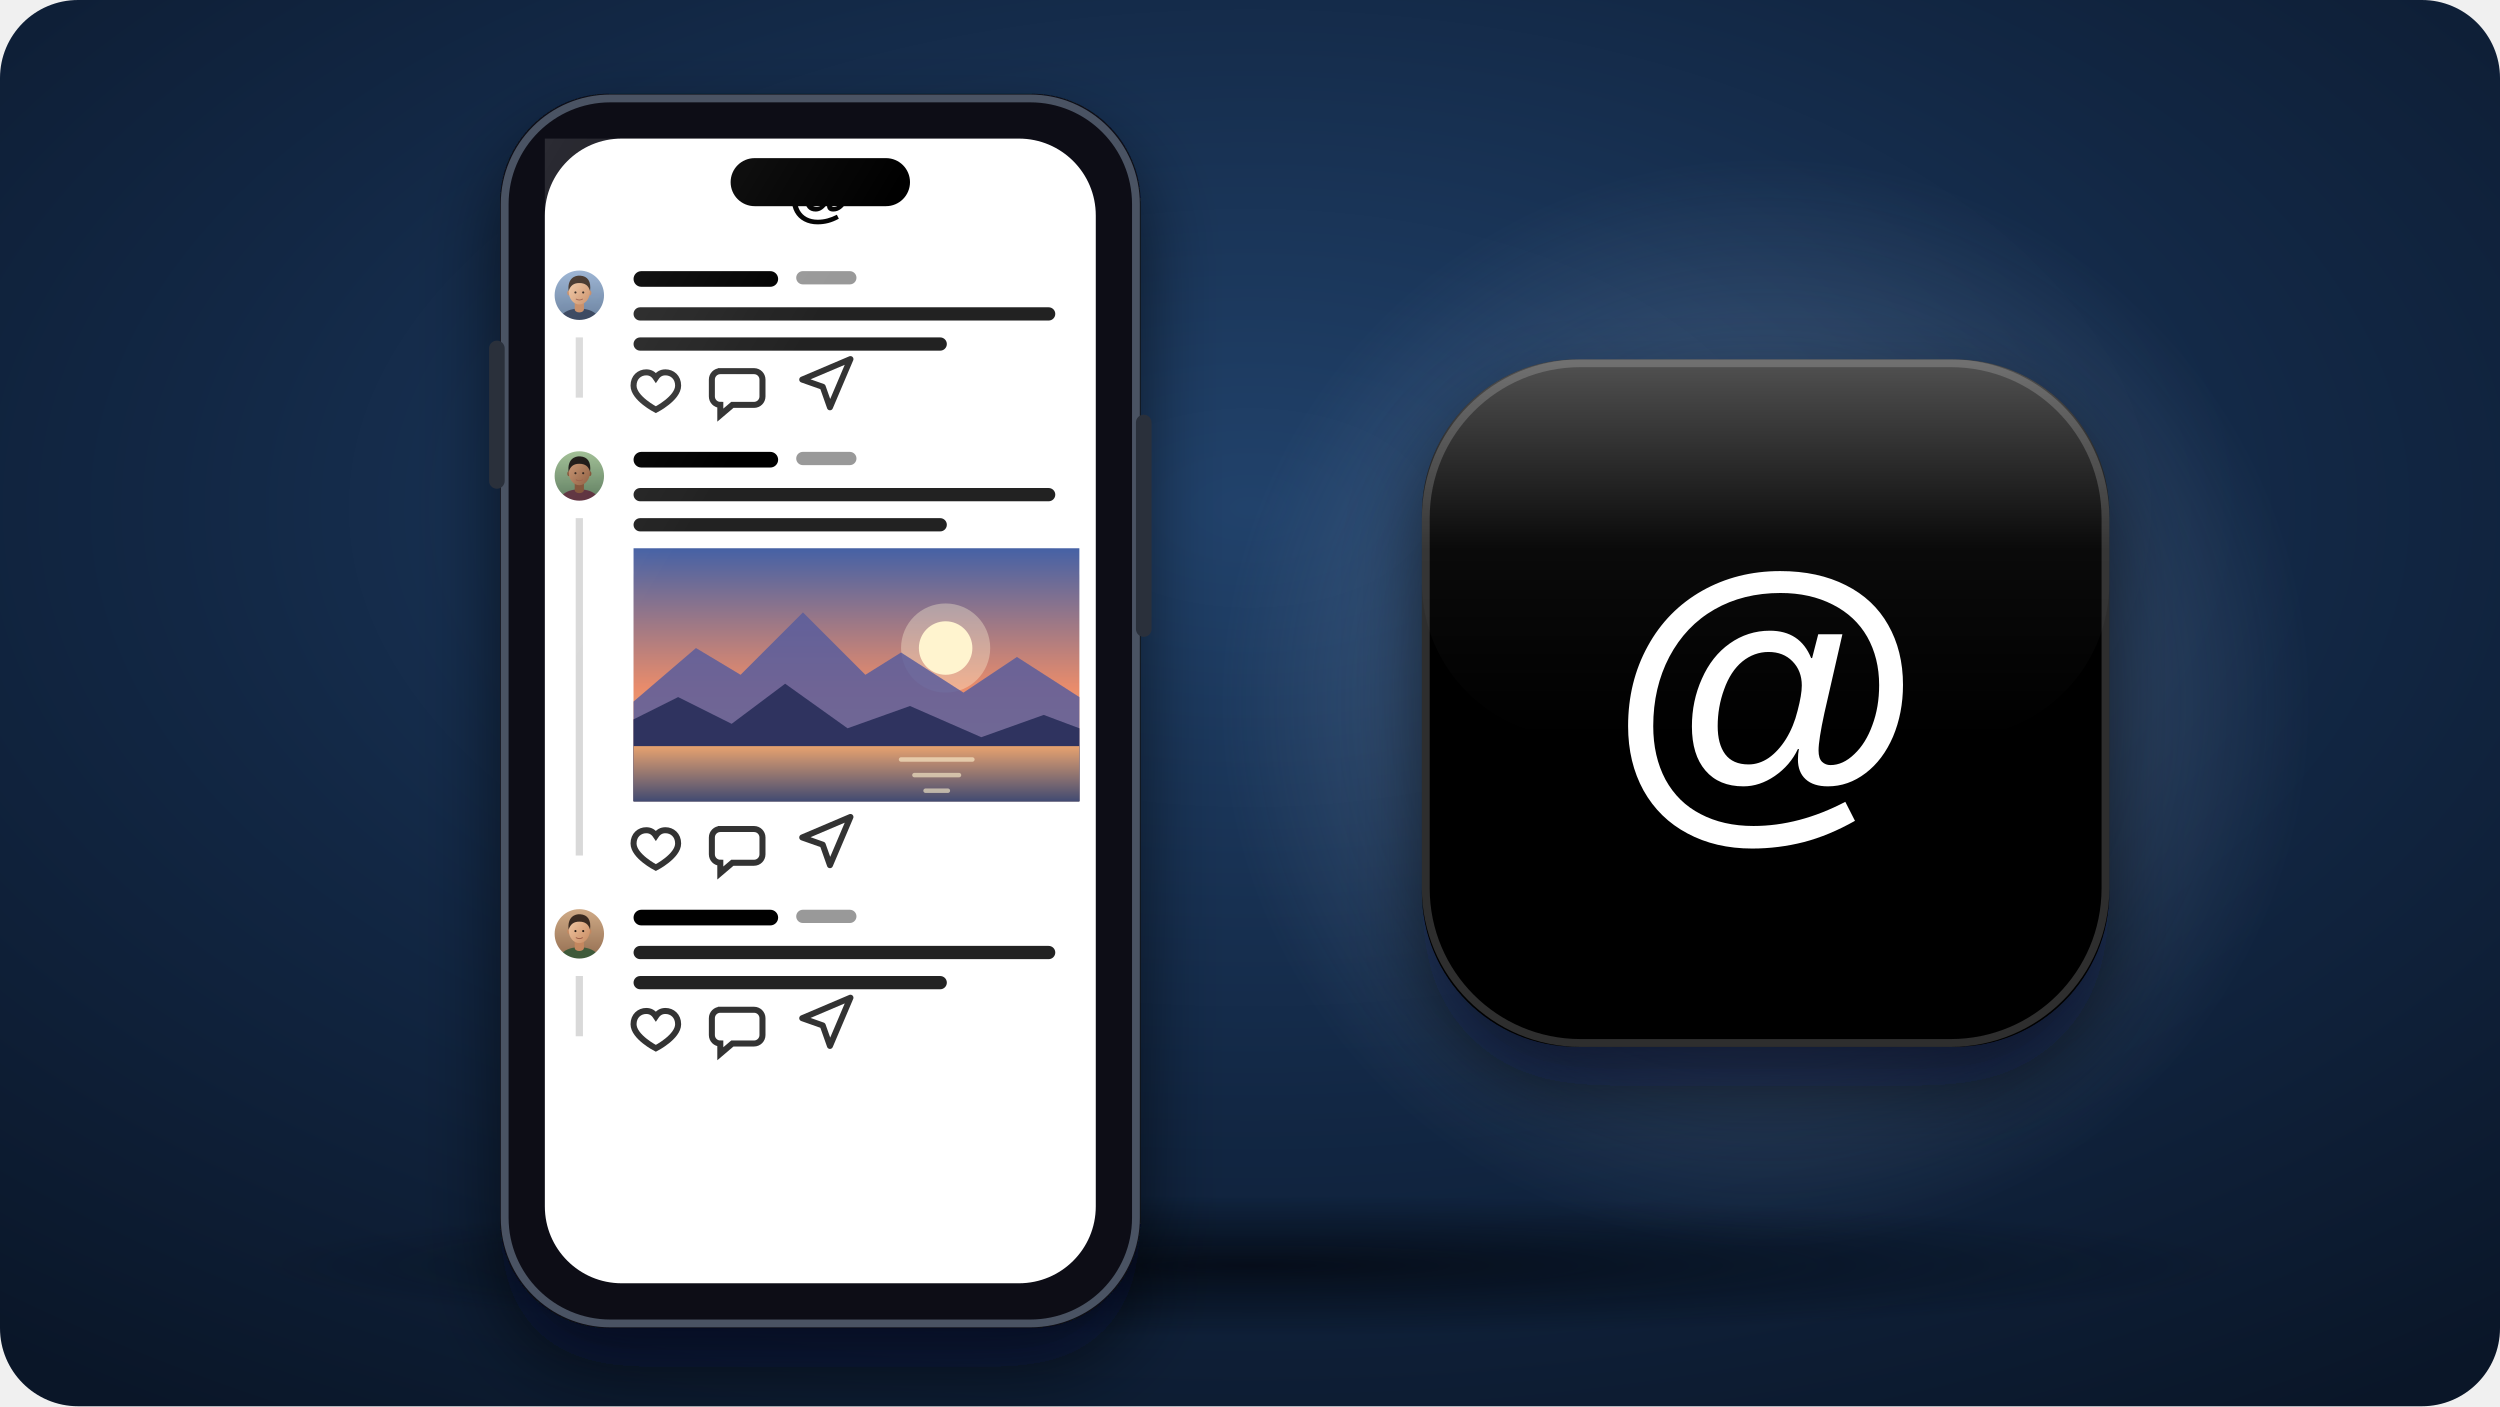
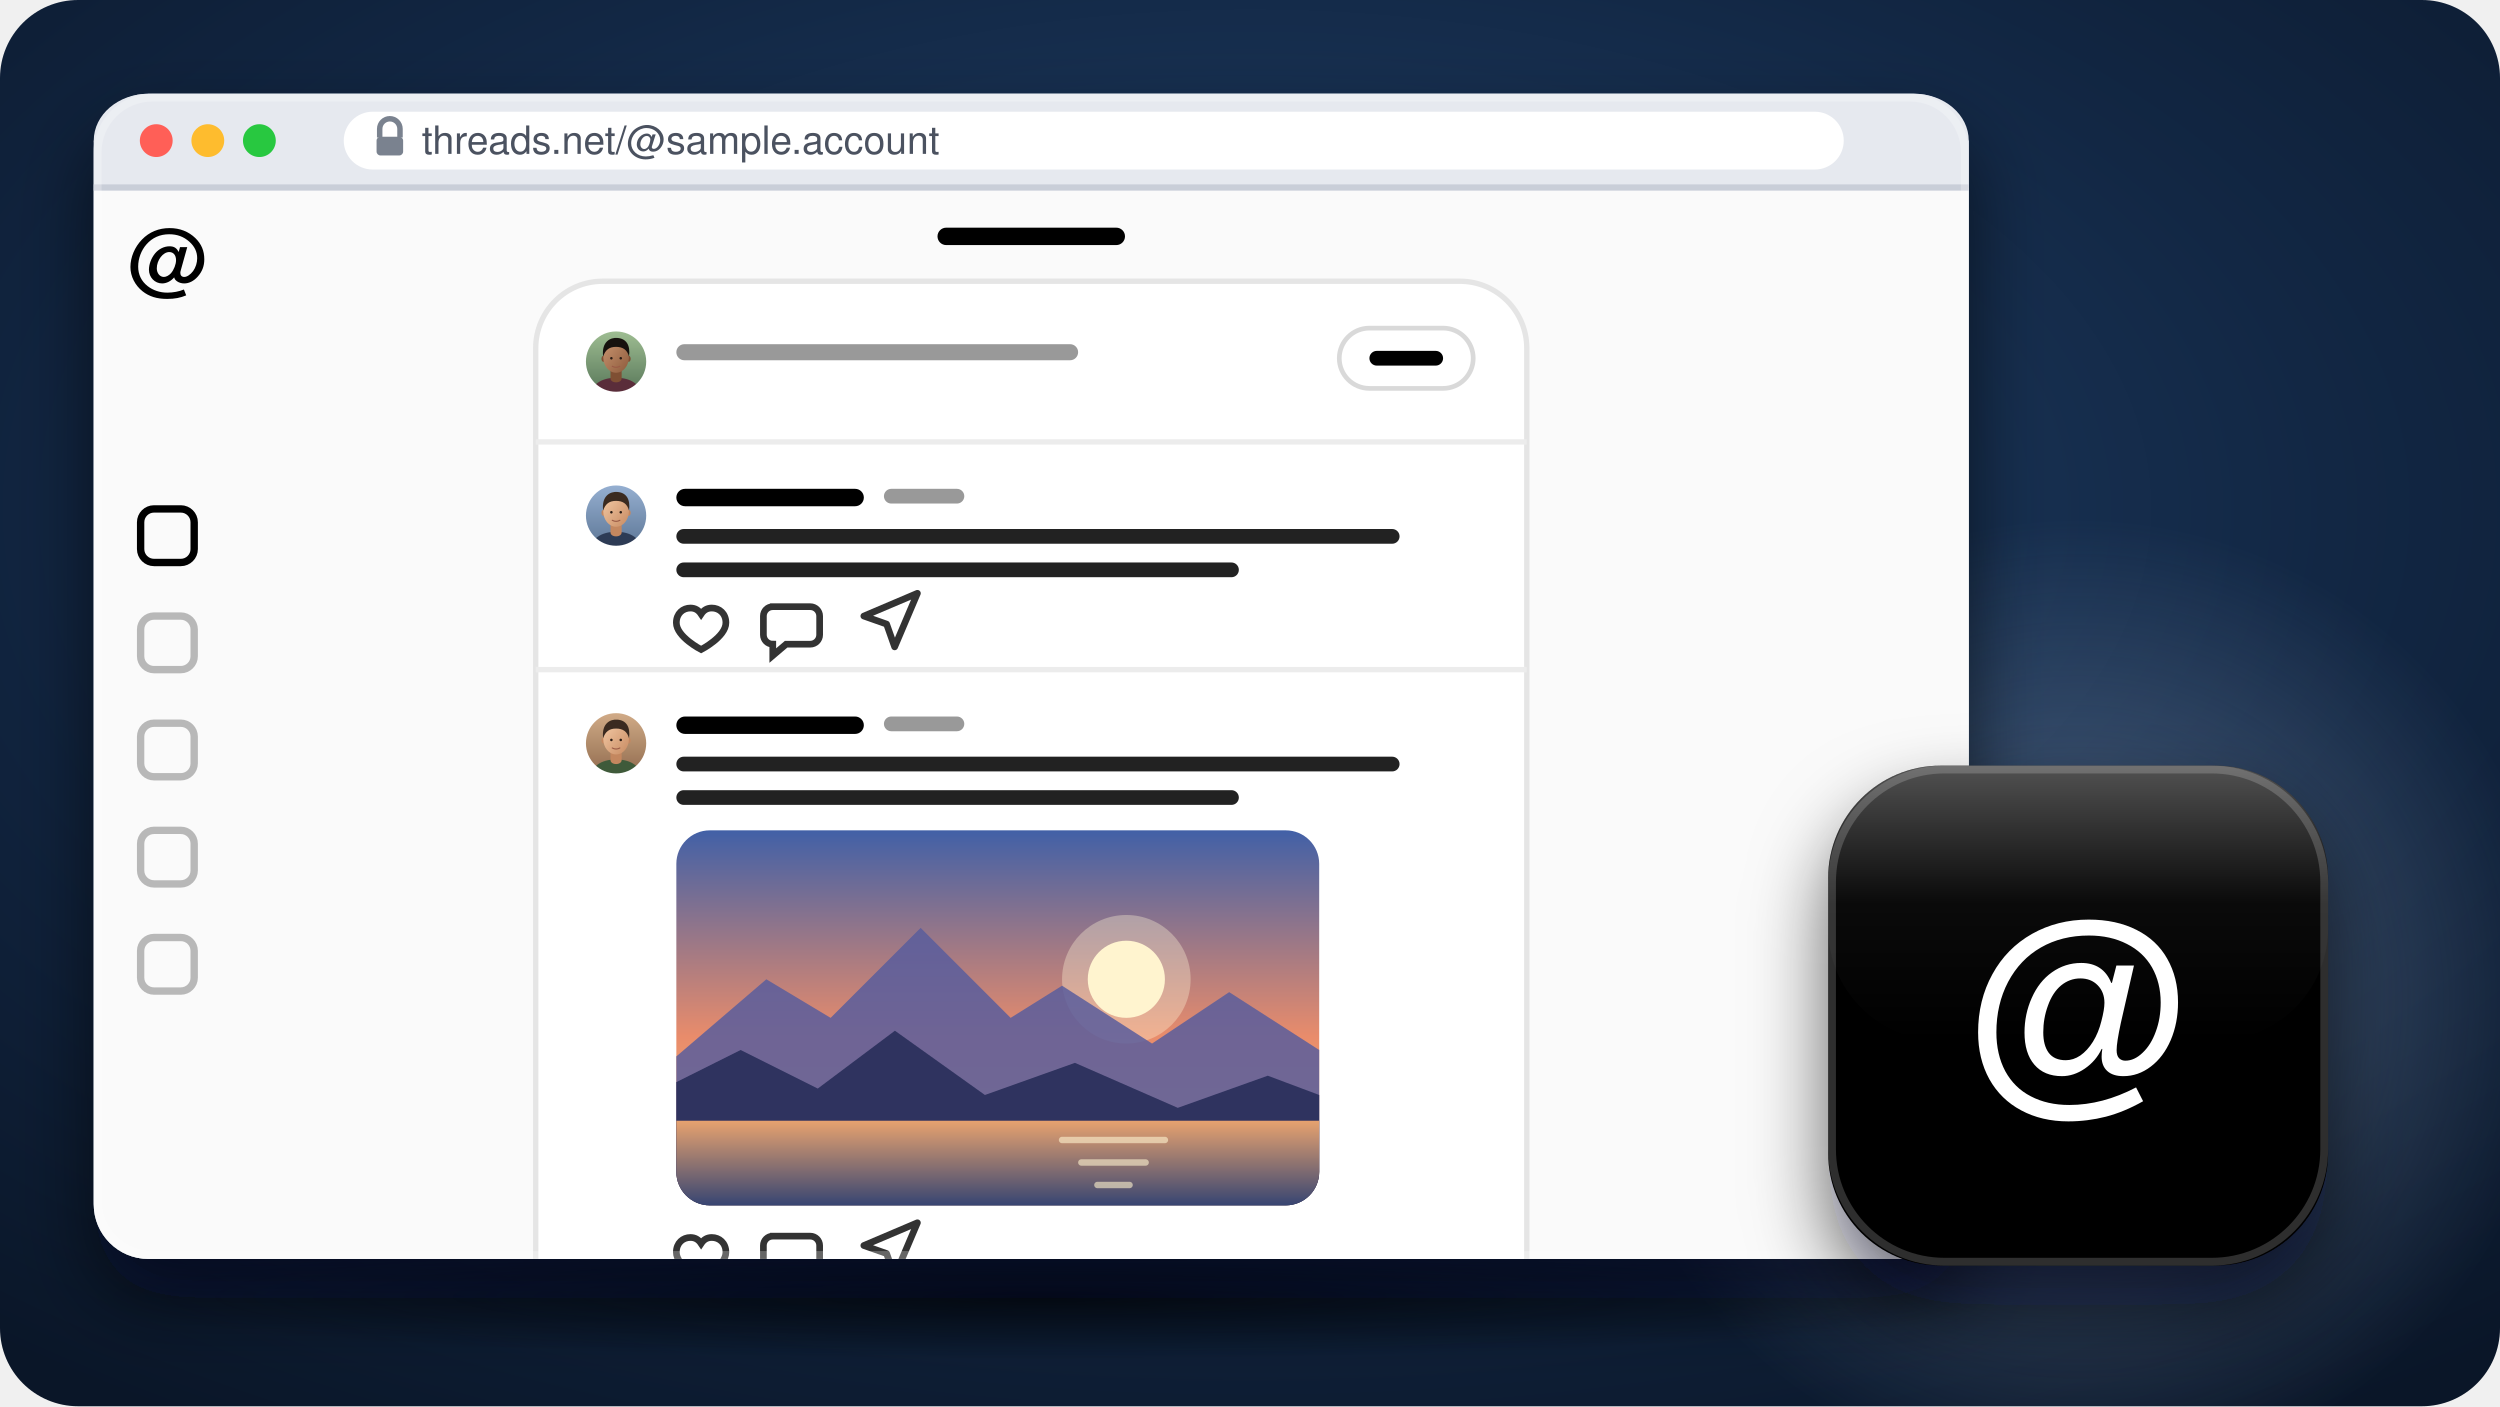
<svg xmlns="http://www.w3.org/2000/svg" viewBox="0 0 320 180" width="320" height="180">
  <defs>
    <radialGradient id="bg" cx="50%" cy="36%" r="78%">
      <stop offset="0" stop-color="#21426b" />
      <stop offset=".55" stop-color="#122744" />
      <stop offset="1" stop-color="#0a1628" />
    </radialGradient>
    <radialGradient id="floor">
      <stop offset="0" stop-color="#01050c" stop-opacity=".7" />
      <stop offset="1" stop-color="#01050c" stop-opacity="0" />
    </radialGradient>
    <filter id="sh" x="-25%" y="-25%" width="150%" height="160%">
      <feDropShadow dx="0" dy="5" stdDeviation="5" flood-color="#01050c" flood-opacity=".6" />
    </filter>
-     <linearGradient id="glare" x1="0" y1="0" x2="1" y2="1">
-       <stop offset="0" stop-color="#fff" stop-opacity=".28" />
-       <stop offset=".5" stop-color="#fff" stop-opacity="0" />
-     </linearGradient>
    <linearGradient id="sky" x1="0" y1="0" x2="0" y2="1">
      <stop offset="0" stop-color="#3d5fa8" />
      <stop offset=".55" stop-color="#e98c6b" />
      <stop offset="1" stop-color="#f7c873" />
    </linearGradient>
    <linearGradient id="lake" x1="0" y1="0" x2="0" y2="1">
      <stop offset="0" stop-color="#e7a26f" />
      <stop offset="1" stop-color="#2c3f72" />
    </linearGradient>
    <linearGradient id="skinA" x1="0" y1="0" x2="1" y2="1">
      <stop offset="0" stop-color="#f3caa6" />
      <stop offset="1" stop-color="#c88b62" />
    </linearGradient>
    <linearGradient id="skinB" x1="0" y1="0" x2="1" y2="1">
      <stop offset="0" stop-color="#c99470" />
      <stop offset="1" stop-color="#8d5b3c" />
    </linearGradient>
    <linearGradient id="pbgA" x1="0" y1="0" x2="0" y2="1">
      <stop offset="0" stop-color="#9db7d9" />
      <stop offset="1" stop-color="#57708f" />
    </linearGradient>
    <linearGradient id="pbgB" x1="0" y1="0" x2="0" y2="1">
      <stop offset="0" stop-color="#a8c79a" />
      <stop offset="1" stop-color="#4f6e52" />
    </linearGradient>
    <linearGradient id="pbgC" x1="0" y1="0" x2="0" y2="1">
      <stop offset="0" stop-color="#d9b48f" />
      <stop offset="1" stop-color="#8a6448" />
    </linearGradient>
    <linearGradient id="gloss" x1="0" y1="0" x2="0" y2="1">
      <stop offset="0" stop-color="#fff" stop-opacity=".32" />
      <stop offset=".5" stop-color="#fff" stop-opacity=".04" />
      <stop offset="1" stop-color="#fff" stop-opacity="0" />
    </linearGradient>
  </defs>
  <rect width="320" height="180" rx="10" fill="url(#bg)" />
-   <ellipse cx="160" cy="162" rx="128" ry="9" fill="url(#floor)" />
+   <ellipse cx="134" cy="166" rx="124" ry="8" fill="url(#floor)" />
  <defs>
-     <radialGradient id="gl11">
+     <radialGradient id="gl33">
      <stop offset="0" stop-color="#9fb3cf" stop-opacity=".45" />
      <stop offset="1" stop-color="#9fb3cf" stop-opacity="0" />
    </radialGradient>
  </defs>
-   <circle cx="226" cy="90" r="70" fill="url(#gl11)" />
-   <rect x="64" y="12" width="82" height="158" rx="13.94" fill="#0e1117" filter="url(#sh)" />
-   <rect x="64.6" y="12.6" width="80.8" height="156.8" rx="13.53" fill="none" stroke="#4a5363" stroke-width="1" />
-   <rect x="62.6" y="43.6" width="2" height="18.96" rx="1" fill="#2a303b" />
-   <rect x="145.4" y="53.08" width="2" height="28.44" rx="1" fill="#2a303b" />
-   <clipPath id="ph15">
-     <rect x="69.74" y="17.74" width="70.52" height="146.52" rx="9.84" />
+   <circle cx="266" cy="128" r="62" fill="url(#gl33)" />
+   <rect x="12" y="12" width="240" height="149.14" rx="7" fill="#dfe3ea" filter="url(#sh)" />
+   <clipPath id="win38">
+     <rect x="12" y="12" width="240" height="149.14" rx="7" />
  </clipPath>
-   <g clip-path="url(#ph15)">
-     <svg x="69.74" y="17.74" width="70.52" height="146.52" viewBox="0 0 100 190" preserveAspectRatio="xMidYMin slice">
-       <rect width="100" height="190" fill="#fff" />
-       <text x="50" y="12.5" text-anchor="middle" font-size="11" font-weight="900" font-family="Arial, Helvetica, sans-serif" fill="#000">@</text>
-       <clipPath id="av12">
-         <circle cx="10" cy="26" r="4.6" />
+   <g clip-path="url(#win38)">
+     <svg x="12" y="24" width="240" height="137.14" viewBox="0 0 280 160" preserveAspectRatio="xMidYMid slice">
+       <rect width="280" height="160" fill="#fafafa" />
+       <text x="11" y="15" text-anchor="middle" font-size="12" font-weight="900" font-family="Helvetica, Arial, sans-serif" fill="#000">@</text>
+       <rect x="7" y="48" width="8" height="8" rx="2" fill="none" stroke="#000" stroke-width="1.1" />
+       <rect x="7" y="64" width="8" height="8" rx="2" fill="none" stroke="#b8b8b8" stroke-width="1.1" />
+       <rect x="7" y="80" width="8" height="8" rx="2" fill="none" stroke="#b8b8b8" stroke-width="1.1" />
+       <rect x="7" y="96" width="8" height="8" rx="2" fill="none" stroke="#b8b8b8" stroke-width="1.1" />
+       <rect x="7" y="112" width="8" height="8" rx="2" fill="none" stroke="#b8b8b8" stroke-width="1.1" />
+       <rect x="126" y="6" width="28" height="2.6" rx="1.3" fill="#000" />
+       <rect x="66" y="14" width="148" height="160" rx="10" fill="#fff" stroke="#e5e5e5" stroke-width=".8" />
+       <clipPath id="av34">
+         <circle cx="78" cy="26" r="5" />
      </clipPath>
-       <g clip-path="url(#av12)">
-         <svg x="5.4" y="21.4" width="9.2" height="9.2" viewBox="0 0 60 70" preserveAspectRatio="xMidYMid slice">
+       <g clip-path="url(#av34)">
+         <svg x="73" y="21" width="10" height="10" viewBox="0 0 60 70" preserveAspectRatio="xMidYMid slice">
+           <rect width="60" height="70" fill="url(#pbgB)" />
+           <path d="M5 70C7 55 17 49.5 30 49.5S53 55 55 70z" fill="#5a2d3a" />
+           <path d="M25 41h10v9c0 2.2-2.2 3.6-5 3.6S25 52.2 25 50z" fill="#7f4f33" />
+           <ellipse cx="18.6" cy="32.5" rx="1.7" ry="2.7" fill="#7f4f33" />
+           <ellipse cx="41.4" cy="32.5" rx="1.7" ry="2.7" fill="#7f4f33" />
+           <ellipse cx="30" cy="31" rx="11.5" ry="14" fill="url(#skinB)" />
+           <path d="M18.4 30.5C16.8 17 25 13.3 31 13.8c8 .5 12 6.2 10.6 16.7-1.6-6-5.4-8.7-11.6-8.7-6 0-9.6 2.6-11.6 8.7z" fill="#16110e" />
+           <circle cx="25.8" cy="32" r="1.15" fill="#2a1d16" />
+           <circle cx="34.2" cy="32" r="1.15" fill="#2a1d16" />
+           <path d="M26.6 39.2q3.4 1.9 6.8 0" stroke="#9a5a45" stroke-width="1" fill="none" stroke-linecap="round" />
+         </svg>
+       </g>
+       <circle cx="78" cy="26" r="5" fill="none" stroke="#fff" stroke-width="1" />
+       <rect x="87" y="23.4" width="60" height="2.4" rx="1.2" fill="#999" />
+       <rect x="186" y="21" width="20" height="9" rx="4.5" fill="#fff" />
+       <rect x="186" y="21" width="20" height="9" rx="4.5" fill="none" stroke="#d9d9d9" stroke-width=".7" />
+       <rect x="190.5" y="24.4" width="11" height="2.2" rx="1.1" fill="#000" />
+       <path d="M66 38h148" stroke="#ececec" stroke-width=".8" />
+       <clipPath id="av35">
+         <circle cx="78" cy="49" r="5" />
+       </clipPath>
+       <g clip-path="url(#av35)">
+         <svg x="73" y="44" width="10" height="10" viewBox="0 0 60 70" preserveAspectRatio="xMidYMid slice">
          <rect width="60" height="70" fill="url(#pbgA)" />
          <path d="M5 70C7 55 17 49.5 30 49.5S53 55 55 70z" fill="#2d3b55" />
          <path d="M25 41h10v9c0 2.2-2.2 3.6-5 3.6S25 52.2 25 50z" fill="#c4875f" />
          <ellipse cx="18.6" cy="32.5" rx="1.7" ry="2.7" fill="#c4875f" />
          <ellipse cx="41.4" cy="32.5" rx="1.7" ry="2.7" fill="#c4875f" />
          <ellipse cx="30" cy="31" rx="11.5" ry="14" fill="url(#skinA)" />
          <path d="M18.4 30.5C16.8 17 25 13.3 31 13.8c8 .5 12 6.2 10.6 16.7-1.6-6-5.4-8.7-11.6-8.7-6 0-9.6 2.6-11.6 8.7z" fill="#3a2a20" />
          <circle cx="25.8" cy="32" r="1.15" fill="#2a1d16" />
          <circle cx="34.2" cy="32" r="1.15" fill="#2a1d16" />
          <path d="M26.6 39.2q3.4 1.9 6.8 0" stroke="#9a5a45" stroke-width="1" fill="none" stroke-linecap="round" />
        </svg>
      </g>
-       <circle cx="10" cy="26" r="4.6" fill="none" stroke="#fff" stroke-width="1" />
-       <path d="M10 33v10" stroke="#d9d9d9" stroke-width="1.2" />
-       <rect x="19" y="22" width="24" height="2.6" rx="1.3" fill="#000" />
-       <rect x="46" y="22" width="10" height="2.2" rx="1.1" fill="#999" />
-       <rect x="19" y="28" width="70" height="2.2" rx="1.1" fill="#222" />
-       <rect x="19" y="33" width="52" height="2.2" rx="1.1" fill="#222" />
-       <path d="M19 41c0-1.4 1-2.2 2.1-2.2.7 0 1.2.3 1.6.9.4-.6.9-.9 1.6-.9 1.1 0 2.1.8 2.1 2.2 0 2.1-3.7 4-3.7 4S19 43.1 19 41z" fill="none" stroke="#333" stroke-width="1" />
-       <path d="M33 38.6h6a1.4 1.4 0 0 1 1.4 1.4v2.8a1.4 1.4 0 0 1-1.4 1.4h-3.6l-2 1.7v-1.7a1.4 1.4 0 0 1-1.4-1.4v-2.8a1.4 1.4 0 0 1 1.4-1.4z" fill="none" stroke="#333" stroke-width="1" />
-       <path d="M47 40l8-3.4-3.4 8-1.2-3.4z" fill="none" stroke="#333" stroke-width="1" stroke-linejoin="round" />
-       <clipPath id="av13">
-         <circle cx="10" cy="56" r="4.6" />
+       <circle cx="78" cy="49" r="5" fill="none" stroke="#fff" stroke-width="1" />
+       <rect x="87" y="45" width="28" height="2.6" rx="1.3" fill="#000" />
+       <rect x="118" y="45" width="12" height="2.2" rx="1.1" fill="#999" />
+       <rect x="87" y="51" width="108" height="2.2" rx="1.1" fill="#222" />
+       <rect x="87" y="56" width="84" height="2.2" rx="1.1" fill="#222" />
+       <path d="M87 65c0-1.4 1-2.2 2.1-2.2.7 0 1.2.3 1.6.9.4-.6.9-.9 1.6-.9 1.1 0 2.1.8 2.1 2.2 0 2.1-3.7 4-3.7 4S87 67.1 87 65z" fill="none" stroke="#333" stroke-width="1" />
+       <path d="M101 62.6h6a1.4 1.4 0 0 1 1.4 1.4v2.8a1.4 1.4 0 0 1-1.4 1.4h-3.6l-2 1.7v-1.7a1.4 1.4 0 0 1-1.4-1.4v-2.8a1.4 1.4 0 0 1 1.4-1.4z" fill="none" stroke="#333" stroke-width="1" />
+       <path d="M115 64l8-3.4-3.4 8-1.2-3.4z" fill="none" stroke="#333" stroke-width="1" stroke-linejoin="round" />
+       <path d="M66 72h148" stroke="#ececec" stroke-width=".8" />
+       <clipPath id="av36">
+         <circle cx="78" cy="83" r="5" />
      </clipPath>
-       <g clip-path="url(#av13)">
-         <svg x="5.4" y="51.4" width="9.2" height="9.2" viewBox="0 0 60 70" preserveAspectRatio="xMidYMid slice">
-           <rect width="60" height="70" fill="url(#pbgB)" />
-           <path d="M5 70C7 55 17 49.5 30 49.5S53 55 55 70z" fill="#5a2d3a" />
-           <path d="M25 41h10v9c0 2.2-2.2 3.6-5 3.6S25 52.2 25 50z" fill="#7f4f33" />
-           <ellipse cx="18.6" cy="32.5" rx="1.7" ry="2.7" fill="#7f4f33" />
-           <ellipse cx="41.4" cy="32.5" rx="1.7" ry="2.7" fill="#7f4f33" />
-           <ellipse cx="30" cy="31" rx="11.5" ry="14" fill="url(#skinB)" />
-           <path d="M18.4 30.5C16.8 17 25 13.3 31 13.8c8 .5 12 6.2 10.6 16.7-1.6-6-5.4-8.7-11.6-8.7-6 0-9.6 2.6-11.6 8.7z" fill="#16110e" />
-           <circle cx="25.8" cy="32" r="1.15" fill="#2a1d16" />
-           <circle cx="34.2" cy="32" r="1.15" fill="#2a1d16" />
-           <path d="M26.6 39.2q3.4 1.9 6.8 0" stroke="#9a5a45" stroke-width="1" fill="none" stroke-linecap="round" />
-         </svg>
-       </g>
-       <circle cx="10" cy="56" r="4.6" fill="none" stroke="#fff" stroke-width="1" />
-       <path d="M10 63v56" stroke="#d9d9d9" stroke-width="1.2" />
-       <rect x="19" y="52" width="24" height="2.6" rx="1.3" fill="#000" />
-       <rect x="46" y="52" width="10" height="2.2" rx="1.1" fill="#999" />
-       <rect x="19" y="58" width="70" height="2.2" rx="1.1" fill="#222" />
-       <rect x="19" y="63" width="52" height="2.2" rx="1.1" fill="#222" />
-       <rect x="19" y="68" width="74" height="42" rx="5" fill="#eee" />
-       <svg x="19" y="68" width="74" height="42" viewBox="0 0 100 60" preserveAspectRatio="xMidYMid slice">
-         <rect width="100" height="60" fill="url(#sky)" />
-         <circle cx="70" cy="24" r="10" fill="#fff6d8" fill-opacity=".35" />
-         <circle cx="70" cy="24" r="6" fill="#fff4cf" />
-         <path d="M0 36L14 24l10 6 14-14 14 14 8-5 14 9 12-8 14 9v25H0z" fill="#5a5d9c" fill-opacity=".85" />
-         <path d="M0 60V40l10-5 12 6 12-9 14 10 14-5 16 7 14-5 8 3v18z" fill="#2f335f" />
-         <rect y="46" width="100" height="14" fill="url(#lake)" />
-         <path d="M60 49h16M63 52.5h10M65.5 56h5" stroke="#fff4cf" stroke-opacity=".6" stroke-width="1" stroke-linecap="round" />
-       </svg>
-       <path d="M19 117c0-1.4 1-2.2 2.1-2.2.7 0 1.2.3 1.6.9.4-.6.9-.9 1.6-.9 1.1 0 2.1.8 2.1 2.2 0 2.1-3.7 4-3.7 4S19 119.1 19 117z" fill="none" stroke="#333" stroke-width="1" />
-       <path d="M33 114.6h6a1.4 1.4 0 0 1 1.4 1.4v2.8a1.4 1.4 0 0 1-1.4 1.4h-3.6l-2 1.7v-1.7a1.4 1.4 0 0 1-1.4-1.4v-2.8a1.4 1.4 0 0 1 1.4-1.4z" fill="none" stroke="#333" stroke-width="1" />
-       <path d="M47 116l8-3.4-3.4 8-1.2-3.4z" fill="none" stroke="#333" stroke-width="1" stroke-linejoin="round" />
-       <clipPath id="av14">
-         <circle cx="10" cy="132" r="4.6" />
-       </clipPath>
-       <g clip-path="url(#av14)">
-         <svg x="5.4" y="127.4" width="9.2" height="9.2" viewBox="0 0 60 70" preserveAspectRatio="xMidYMid slice">
+       <g clip-path="url(#av36)">
+         <svg x="73" y="78" width="10" height="10" viewBox="0 0 60 70" preserveAspectRatio="xMidYMid slice">
          <rect width="60" height="70" fill="url(#pbgC)" />
          <path d="M5 70C7 55 17 49.5 30 49.5S53 55 55 70z" fill="#3f5a3a" />
          <path d="M25 41h10v9c0 2.2-2.2 3.6-5 3.6S25 52.2 25 50z" fill="#c4875f" />
          <ellipse cx="18.6" cy="32.5" rx="1.7" ry="2.7" fill="#c4875f" />
          <ellipse cx="41.4" cy="32.5" rx="1.7" ry="2.7" fill="#c4875f" />
          <ellipse cx="30" cy="31" rx="11.5" ry="14" fill="url(#skinA)" />
          <path d="M18.4 30.5C16.8 17 25 13.3 31 13.8c8 .5 12 6.2 10.6 16.7-1.6-6-5.4-8.7-11.6-8.7-6 0-9.6 2.6-11.6 8.7z" fill="#3a2a20" />
          <circle cx="25.8" cy="32" r="1.15" fill="#2a1d16" />
          <circle cx="34.2" cy="32" r="1.15" fill="#2a1d16" />
          <path d="M26.6 39.2q3.4 1.9 6.8 0" stroke="#9a5a45" stroke-width="1" fill="none" stroke-linecap="round" />
        </svg>
      </g>
-       <circle cx="10" cy="132" r="4.6" fill="none" stroke="#fff" stroke-width="1" />
-       <path d="M10 139v10" stroke="#d9d9d9" stroke-width="1.2" />
-       <rect x="19" y="128" width="24" height="2.6" rx="1.3" fill="#000" />
-       <rect x="46" y="128" width="10" height="2.2" rx="1.1" fill="#999" />
-       <rect x="19" y="134" width="70" height="2.2" rx="1.1" fill="#222" />
-       <rect x="19" y="139" width="52" height="2.2" rx="1.1" fill="#222" />
-       <path d="M19 147c0-1.4 1-2.2 2.1-2.2.7 0 1.2.3 1.6.9.4-.6.9-.9 1.6-.9 1.1 0 2.1.8 2.1 2.2 0 2.1-3.7 4-3.7 4S19 149.1 19 147z" fill="none" stroke="#333" stroke-width="1" />
-       <path d="M33 144.6h6a1.4 1.4 0 0 1 1.4 1.4v2.8a1.4 1.4 0 0 1-1.4 1.4h-3.6l-2 1.7v-1.7a1.4 1.4 0 0 1-1.4-1.4v-2.8a1.4 1.4 0 0 1 1.4-1.4z" fill="none" stroke="#333" stroke-width="1" />
-       <path d="M47 146l8-3.4-3.4 8-1.2-3.4z" fill="none" stroke="#333" stroke-width="1" stroke-linejoin="round" />
+       <circle cx="78" cy="83" r="5" fill="none" stroke="#fff" stroke-width="1" />
+       <rect x="87" y="79" width="28" height="2.6" rx="1.3" fill="#000" />
+       <rect x="118" y="79" width="12" height="2.2" rx="1.1" fill="#999" />
+       <rect x="87" y="85" width="108" height="2.2" rx="1.1" fill="#222" />
+       <rect x="87" y="90" width="84" height="2.2" rx="1.1" fill="#222" />
+       <clipPath id="pic37">
+         <rect x="87" y="96" width="96" height="56" rx="5" />
+       </clipPath>
+       <g clip-path="url(#pic37)">
+         <svg x="87" y="96" width="96" height="56" viewBox="0 0 100 60" preserveAspectRatio="xMidYMid slice">
+           <rect width="100" height="60" fill="url(#sky)" />
+           <circle cx="70" cy="24" r="10" fill="#fff6d8" fill-opacity=".35" />
+           <circle cx="70" cy="24" r="6" fill="#fff4cf" />
+           <path d="M0 36L14 24l10 6 14-14 14 14 8-5 14 9 12-8 14 9v25H0z" fill="#5a5d9c" fill-opacity=".85" />
+           <path d="M0 60V40l10-5 12 6 12-9 14 10 14-5 16 7 14-5 8 3v18z" fill="#2f335f" />
+           <rect y="46" width="100" height="14" fill="url(#lake)" />
+           <path d="M60 49h16M63 52.5h10M65.5 56h5" stroke="#fff4cf" stroke-opacity=".6" stroke-width="1" stroke-linecap="round" />
+         </svg>
+       </g>
+       <path d="M87 159c0-1.4 1-2.2 2.1-2.2.7 0 1.2.3 1.6.9.4-.6.9-.9 1.6-.9 1.1 0 2.1.8 2.1 2.2 0 2.1-3.7 4-3.7 4S87 161.1 87 159z" fill="none" stroke="#333" stroke-width="1" />
+       <path d="M101 156.6h6a1.4 1.4 0 0 1 1.4 1.4v2.8a1.4 1.4 0 0 1-1.4 1.4h-3.6l-2 1.7v-1.7a1.4 1.4 0 0 1-1.4-1.4v-2.8a1.4 1.4 0 0 1 1.4-1.4z" fill="none" stroke="#333" stroke-width="1" />
+       <path d="M115 158l8-3.4-3.4 8-1.2-3.4z" fill="none" stroke="#333" stroke-width="1" stroke-linejoin="round" />
+       <path d="M66 166h148" stroke="#ececec" stroke-width=".8" />
    </svg>
  </g>
-   <rect x="93.52" y="20.24" width="22.96" height="6.15" rx="3.075" fill="#000" />
-   <path d="M69.74 17.74h49.364L69.74 98.9H69.74z" fill="url(#glare)" opacity=".45" />
-   <rect x="182" y="46" width="88" height="88" rx="19.8" fill="#050505" filter="url(#sh)" />
-   <svg x="194.32" y="58.32" width="63.36" height="63.36" viewBox="0 0 24 24" preserveAspectRatio="xMidYMid meet">
+   <rect x="12" y="12" width="240" height="12" rx="7" fill="#e6e9ef" />
+   <rect x="12" y="18" width="240" height="6" fill="#e6e9ef" />
+   <path d="M12 24h240" stroke="#c9ced8" stroke-width=".8" />
+   <circle cx="20.0" cy="18" r="2.1" fill="#ff5f57" />
+   <circle cx="26.6" cy="18" r="2.1" fill="#febc2e" />
+   <circle cx="33.2" cy="18" r="2.1" fill="#28c840" />
+   <rect x="44" y="14.3" width="192" height="7.4" rx="3.7" fill="#fff" />
+   <path d="M48.6 17.6v-1.1a1.3 1.3 0 0 1 2.6 0v1.1" fill="none" stroke="#7a828f" stroke-width=".7" />
+   <rect x="48.2" y="17.5" width="3.4" height="2.4" rx=".5" fill="#7a828f" />
+   <text x="54" y="19.7" font-size="5" font-family="Helvetica, Arial, sans-serif" fill="#4b5260">threads.net/@sample.account</text>
+   <rect x="12.5" y="12.5" width="239" height="148.14" rx="7" fill="none" stroke="#fff" stroke-opacity=".25" />
+   <rect x="234" y="98" width="64" height="64" rx="14.4" fill="#050505" filter="url(#sh)" />
+   <svg x="242.96" y="106.96" width="46.08" height="46.08" viewBox="0 0 24 24" preserveAspectRatio="xMidYMid meet">
    <text x="12" y="16.6" text-anchor="middle" font-size="15.5" font-weight="900" font-family="Arial, Helvetica, sans-serif" fill="#fff">@</text>
  </svg>
-   <rect x="182" y="46" width="88" height="48.4" rx="19.8" fill="url(#gloss)" />
-   <rect x="182.5" y="46.5" width="87" height="87" rx="19.8" fill="none" stroke="#fff" stroke-opacity=".18" />
+   <rect x="234" y="98" width="64" height="35.2" rx="14.4" fill="url(#gloss)" />
+   <rect x="234.5" y="98.5" width="63" height="63" rx="14.4" fill="none" stroke="#fff" stroke-opacity=".18" />
</svg>
